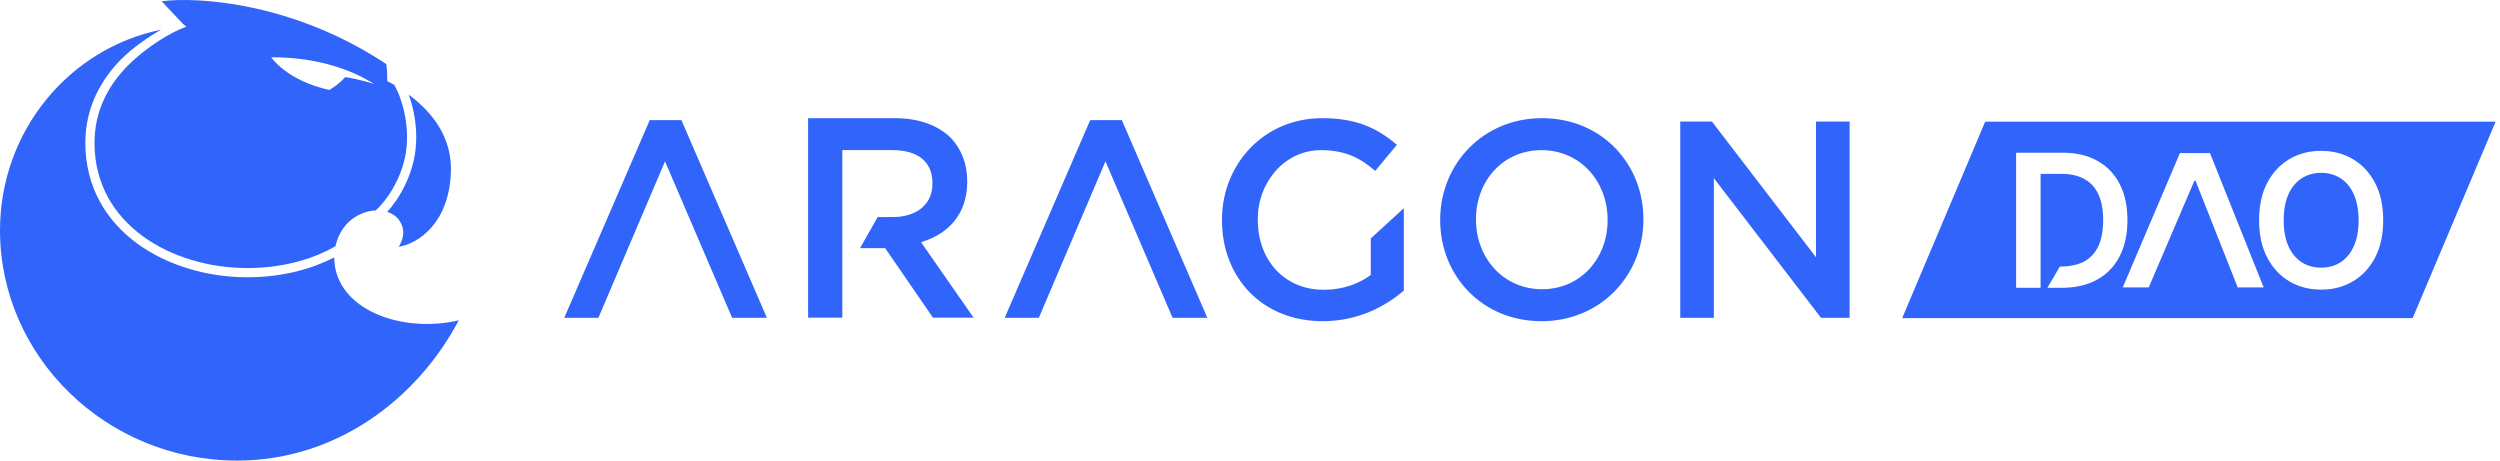
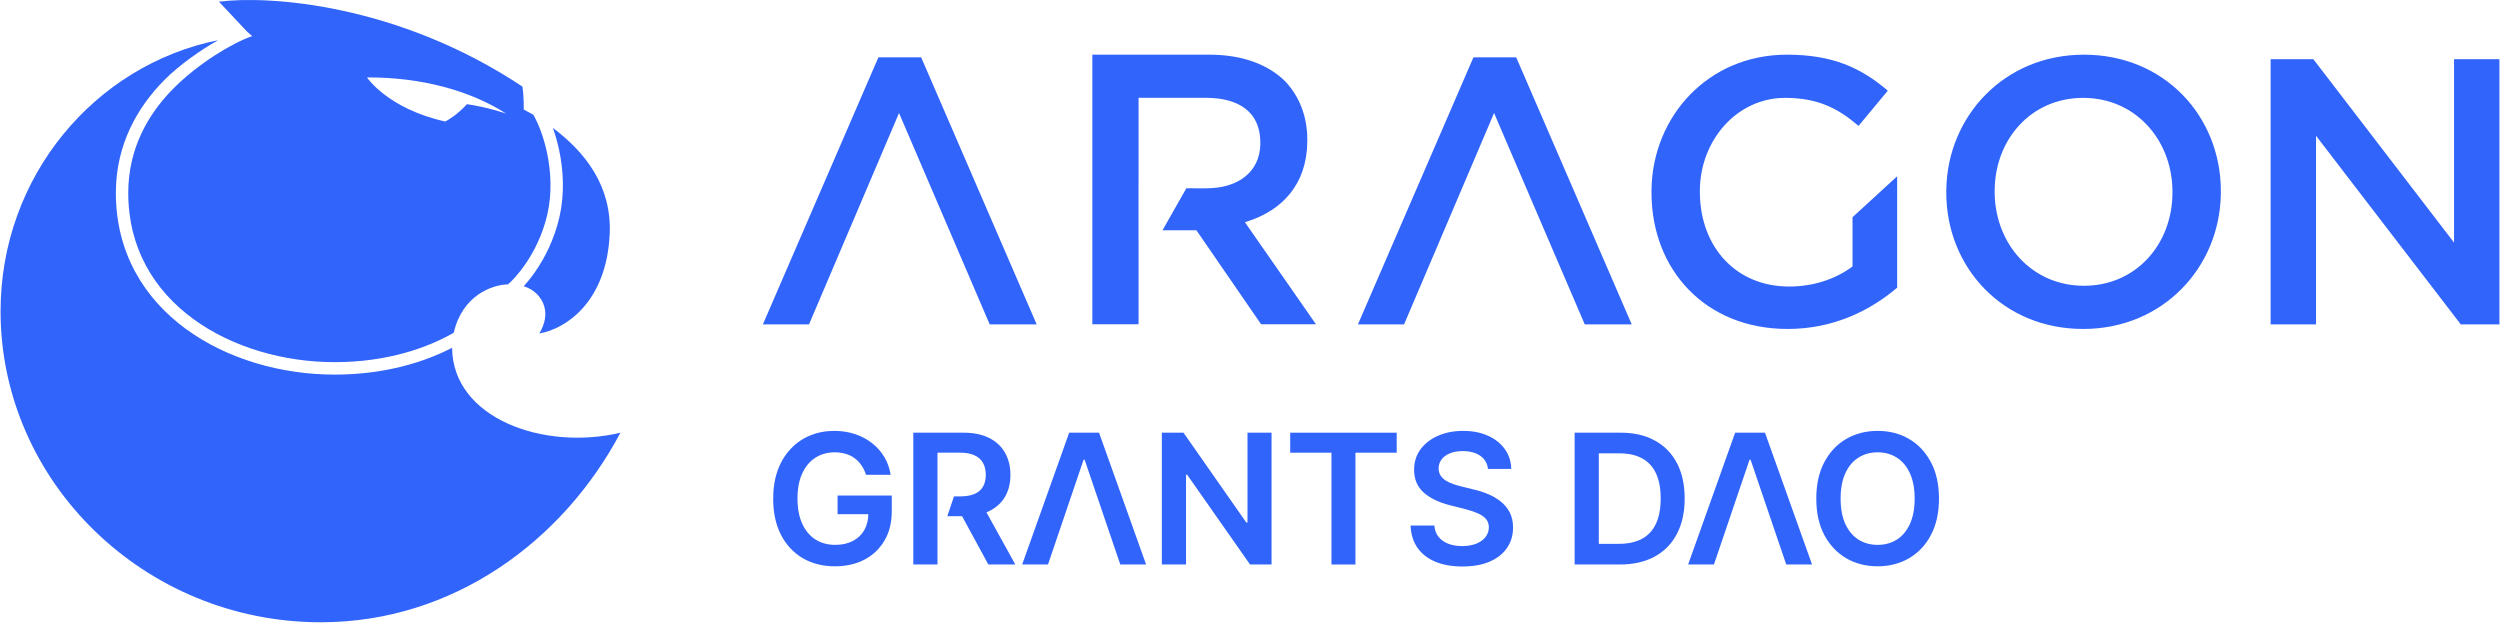
- <svg xmlns="http://www.w3.org/2000/svg" width="2068" height="381" fill="none">
-   <path fill-rule="evenodd" clip-rule="evenodd" d="M151.06 19.493 133.705 1.03c30.008-3.877 109.186 1.094 185.834 51.99.997 7.029.782 14.036.782 14.036l5.649 3.065.032.049.011-.072.115.07c3.168 5.455 6.371 13.588 8.417 23.157 2.475 11.579 3.18 24.909.294 37.656-2.908 12.844-8.427 23.444-13.831 31.198-3.993 5.729-7.801 9.734-10.303 11.927-9.791.206-28.018 6.791-33.229 29.621-15.701 9.009-40.351 18.014-72.911 18.014-31.102 0-62.829-9.031-86.679-26.521-23.753-17.419-39.706-43.204-39.706-77.151 0-27.004 12.07-48.098 27.378-63.612 15.358-15.564 36.353-28.174 48.529-32.36l-3.027-2.604zM285.562 63.79c-6.034 6.595-11.677 9.759-13.288 10.617-35.237-7.864-47.932-26.99-47.932-26.99 33.237-.215 63.236 8.08 85.185 22.11 0 0-11.881-4.04-23.965-5.737z" fill="#3164FA" />
-   <path d="M133.211 24.6C57.661 39.856 0 108.067 0 190.55 0 294.834 87.807 381 196.123 381c80.882 0 148.209-49.645 183.412-116.065-46.818 11.146-102.716-8.671-103.073-51.991-16.853 8.697-41.121 16.417-71.897 16.417-32.438 0-65.801-9.394-91.156-27.988-25.452-18.664-42.82-46.62-42.82-83.304 0-29.5 13.243-52.422 29.576-68.974 9.45-9.486 22.405-18.489 33.046-24.495zm208.755 67.126a103.159 103.159 0 0 0-3.821-13.432c20.31 15.236 36.127 36.029 34.809 65-1.898 41.728-27.007 58.146-43.083 60.882 7.717-12.997 1.286-21.206-1.286-23.942-1.251-1.332-3.834-3.574-8.27-4.973 2.195-2.414 4.562-5.341 6.912-8.714 5.856-8.401 11.849-19.898 15.014-33.877 3.187-14.075 2.373-28.558-.275-40.944zm751.754 6.029c27.79 0 45.25 7.886 61.78 22.035l-17.91 21.572c-12.4-10.67-24.81-17.164-45.02-17.164-29.39 0-52.13 25.979-52.13 57.061l.02 1.931c.63 32.652 22.28 56.521 54.64 56.521 15.39 0 28.94-4.871 38.81-12.293v-30.155l27.33-25.051v68.195c-16.07 13.685-38.58 25.283-67.06 25.283-50.29 0-83.36-36.185-83.36-83.504l.01-1.944c.73-44.815 34.73-82.487 82.89-82.487zm181.88 0c49.38 0 83.83 37.808 83.83 83.504l-.01 1.928c-.74 44.822-35.43 82.503-84.28 82.503-49.37 0-83.82-37.808-83.82-83.504l.01-1.928c.74-44.822 35.43-82.503 84.27-82.503zm-711.941 1.623 70.735 163.529-28.756-.001-55.529-129.43-55.124 129.43-28.242.001 70.735-163.529h26.181zm364.332 0 70.735 163.529-28.756-.001-55.529-129.43-55.124 129.43-28.242.001L901.81 99.378h26.181zm488.099 1.16 86.12 112.266V100.538H1530v162.369h-23.65l-88.65-115.514v115.514h-27.79V100.538h26.18zm-140.95 23.66c-31.92 0-54.2 25.515-54.2 57.061l.02 1.851c.65 30.917 22.96 56.137 54.64 56.137 31.92 0 54.2-25.515 54.2-57.061l-.01-1.852c-.65-30.916-22.97-56.136-54.65-56.136zM740.259 97.755c20.249 0 36.126 6.13 46.481 16.504 8.514 9.196 13.346 21.22 13.346 35.603l-.006 1.352c-.332 26.002-15.428 41.866-36.745 48.66l-1.446.444 43.489 62.482h-33.595l-39.578-57.53-20.774-.005 14.578-25.7 12.179.005c19.789 0 32.546-10.133 33.115-26.439l.02-1.147-.005-1.101c-.283-17.511-12.44-26.721-33.36-26.721h-41.189l-.004 51.019-.022-.003v36.807l.022-.013.004 50.828h-28.302V97.755h71.792z" fill="#3164FA" />
-   <path fill-rule="evenodd" clip-rule="evenodd" d="m1642.14 100.633-68.64 162.5h422.26l68.63-162.5h-422.25zm329.25 81.552c0 12.038-2.26 22.348-6.77 30.931-4.47 8.546-10.58 15.093-18.33 19.639-7.71 4.546-16.45 6.819-26.24 6.819-9.78 0-18.54-2.273-26.29-6.819-7.71-4.583-13.82-11.147-18.33-19.694-4.47-8.582-6.71-18.875-6.71-30.876 0-12.038 2.24-22.33 6.71-30.876 4.51-8.583 10.62-15.147 18.33-19.693 7.75-4.546 16.51-6.819 26.29-6.819 9.79 0 18.53 2.273 26.24 6.819 7.75 4.546 13.86 11.11 18.33 19.693 4.51 8.546 6.77 18.838 6.77 30.876zm-20.35 0c0-8.474-1.33-15.62-3.98-21.439-2.62-5.855-6.26-10.274-10.91-13.256-4.66-3.018-10.02-4.528-16.1-4.528-6.07 0-11.43 1.51-16.09 4.528-4.65 2.982-8.31 7.401-10.96 13.256-2.62 5.819-3.93 12.965-3.93 21.439s1.31 15.638 3.93 21.494c2.65 5.818 6.31 10.237 10.96 13.256 4.66 2.982 10.02 4.473 16.09 4.473 6.08 0 11.44-1.491 16.1-4.473 4.65-3.019 8.29-7.438 10.91-13.256 2.65-5.856 3.98-13.02 3.98-21.494zm-245.44 55.861h-12l10.28-17.511c7.78 0 15.01-1.418 20.21-4.255 5.2-2.873 9.11-7.146 11.73-12.82 2.62-5.709 3.93-12.838 3.93-21.384 0-8.546-1.31-15.638-3.93-21.275-2.62-5.674-6.49-9.91-11.62-12.711-5.09-2.836-11.42-4.255-18.99-4.255h-17.23v94.211h-20.24V126.324h38.62c11.09 0 20.62 2.237 28.59 6.71 8 4.437 14.14 10.819 18.43 19.148 4.3 8.328 6.44 18.293 6.44 29.894 0 11.638-2.16 21.639-6.49 30.003-4.29 8.365-10.49 14.784-18.6 19.257-8.08 4.474-17.79 6.71-29.13 6.71zm50.34-.285h21.48l37.81-88.357h.87l34.94 88.357h21.48l-44.43-111.152h-24.85l-47.3 111.152z" fill="#3164FA" />
+ <svg xmlns="http://www.w3.org/2000/svg" width="2286" height="569" viewBox="0 0 2286 569" fill="none">
+   <path fill-rule="evenodd" clip-rule="evenodd" d="M226.119 29.111L200.2 1.538C245.015 -4.251 363.263 3.173 477.732 79.181C479.221 89.679 478.9 100.144 478.9 100.144L487.336 104.722L487.384 104.794L487.4 104.687L487.572 104.792C492.303 112.938 497.087 125.084 500.142 139.375C503.839 156.668 504.892 176.575 500.581 195.612C496.239 214.794 487.996 230.624 479.926 242.204C473.962 250.76 468.275 256.741 464.539 260.017C449.917 260.324 422.696 270.159 414.913 304.254C391.465 317.708 354.652 331.157 306.025 331.157C259.576 331.157 212.194 317.669 176.576 291.549C141.101 265.535 117.277 227.027 117.277 176.329C117.277 136 135.303 104.497 158.164 81.329C181.101 58.084 212.455 39.252 230.639 33.001L226.119 29.111ZM426.989 95.267C417.978 105.116 409.55 109.841 407.144 111.122C354.52 99.378 335.561 70.815 335.561 70.815C385.198 70.494 430 82.88 462.78 103.834C462.78 103.834 445.036 97.802 426.989 95.267Z" fill="#3164FA" />
+   <path d="M199.462 36.738C86.632 59.522 0.52 161.391 0.52 284.576C0.52 440.316 131.654 569 293.417 569C414.209 569 514.758 494.858 567.332 395.664C497.412 412.31 413.932 382.714 413.398 318.019C388.23 331.007 351.987 342.536 306.025 342.536C257.581 342.536 207.755 328.507 169.889 300.738C131.878 272.865 105.941 231.114 105.941 176.329C105.941 132.272 125.718 98.039 150.11 73.32C164.223 59.153 183.57 45.708 199.462 36.738Z" fill="#3164FA" />
+   <path d="M511.225 136.987C509.696 129.836 507.741 123.073 505.519 116.927C535.85 139.681 559.472 170.734 557.504 214.001C554.669 276.319 517.17 300.838 493.162 304.924C504.687 285.514 495.082 273.254 491.241 269.168C489.373 267.179 485.516 263.831 478.891 261.741C482.169 258.136 485.704 253.765 489.213 248.727C497.959 236.181 506.909 219.011 511.636 198.134C516.395 177.114 515.18 155.485 511.225 136.987Z" fill="#3164FA" />
+   <path fill-rule="evenodd" clip-rule="evenodd" d="M1726.19 82.909C1701.5 61.778 1675.43 50 1633.92 50C1562 50 1511.22 106.261 1510.13 173.19L1510.12 176.093C1510.12 246.761 1559.51 300.801 1634.61 300.801C1677.14 300.801 1710.76 283.48 1734.76 263.043V161.198L1693.95 198.61V243.644C1679.2 254.729 1658.97 262.003 1635.98 262.003C1587.66 262.003 1555.32 226.356 1554.38 177.592L1554.35 174.709C1554.35 128.29 1588.31 89.492 1632.21 89.492C1662.39 89.492 1680.92 99.19 1699.44 115.125L1726.19 82.909ZM2030.75 174.709C2030.75 106.465 1979.3 50 1905.55 50C1832.61 50 1780.8 106.275 1779.7 173.214L1779.68 176.093C1779.68 244.337 1831.13 300.801 1904.86 300.801C1977.82 300.801 2029.63 244.527 2030.73 177.588L2030.75 174.709ZM947.949 296.645L842.31 52.425H803.211L697.572 296.645L739.75 296.643L822.074 103.348L905.003 296.643L947.949 296.645ZM1492.06 296.645L1386.42 52.425H1347.32L1241.68 296.645L1283.86 296.643L1366.18 103.348L1449.11 296.643L1492.06 296.645ZM2243.98 221.819L2115.36 54.157H2076.27V296.645H2117.77V124.132L2250.16 296.645H2285.48V54.157H2243.98V221.819ZM1823.92 174.709C1823.92 127.597 1857.19 89.492 1904.86 89.492C1952.18 89.492 1985.51 127.156 1986.48 173.327L1986.49 176.093C1986.49 223.205 1953.22 261.31 1905.55 261.31C1858.24 261.31 1824.92 223.646 1823.95 177.473L1823.92 174.709ZM1175.47 74.648C1160 59.155 1136.29 50 1106.05 50H998.835V296.485H1041.1L1041.1 220.577L1041.06 220.596V165.627L1041.1 165.632L1041.1 89.438H1102.62C1133.86 89.438 1152.01 103.192 1152.44 129.344L1152.44 130.988L1152.41 132.701C1151.56 157.053 1132.51 172.186 1102.96 172.186L1084.77 172.179L1063 210.56L1094.02 210.568L1153.13 296.485H1203.3L1138.35 203.172L1140.51 202.509C1172.35 192.363 1194.9 168.671 1195.39 129.838L1195.4 127.819C1195.4 106.339 1188.18 88.382 1175.47 74.648Z" fill="#3164FA" />
+   <path d="M791.877 434.137C790.883 430.959 789.512 428.114 787.764 425.603C786.055 423.053 783.989 420.875 781.565 419.071C779.181 417.266 776.439 415.912 773.34 415.01C770.24 414.068 766.863 413.598 763.207 413.598C756.65 413.598 750.809 415.226 745.683 418.482C740.557 421.739 736.524 426.525 733.584 432.842C730.683 439.119 729.232 446.77 729.232 455.794C729.232 464.896 730.683 472.606 733.584 478.923C736.484 485.239 740.518 490.046 745.683 493.341C750.849 496.598 756.849 498.226 763.684 498.226C769.883 498.226 775.247 497.049 779.777 494.695C784.347 492.341 787.863 489.006 790.327 484.69C792.791 480.335 794.022 475.235 794.022 469.389L799.029 470.154H765.889V453.087H815.42V467.564C815.42 477.883 813.195 486.809 808.745 494.342C804.294 501.875 798.175 507.681 790.387 511.762C782.598 515.803 773.658 517.823 763.565 517.823C752.319 517.823 742.445 515.332 733.941 510.349C725.477 505.327 718.861 498.206 714.093 488.986C709.364 479.727 707 468.741 707 456.029C707 446.299 708.391 437.609 711.172 429.958C713.994 422.308 717.927 415.814 722.974 410.478C728.02 405.103 733.941 401.023 740.736 398.237C747.531 395.412 754.922 394 762.909 394C769.664 394 775.962 394.981 781.804 396.943C787.645 398.865 792.83 401.611 797.36 405.182C801.93 408.752 805.685 412.989 808.626 417.894C811.566 422.798 813.493 428.212 814.407 434.137H791.877Z" fill="#3164FA" />
+   <path d="M835.125 516.176V395.648H880.901C890.279 395.648 898.147 397.256 904.505 400.474C910.902 403.691 915.73 408.203 918.988 414.009C922.287 419.777 923.936 426.506 923.936 434.196C923.936 441.925 922.267 448.634 918.929 454.323C915.631 459.972 910.763 464.347 904.326 467.447C897.888 470.507 889.981 472.037 880.603 472.037H866.232L872.309 453.911H877.623C883.107 453.911 887.597 453.165 891.094 451.674C894.59 450.144 897.173 447.928 898.842 445.024C900.551 442.082 901.405 438.472 901.405 434.196C901.405 429.919 900.551 426.27 898.842 423.249C897.134 420.189 894.531 417.874 891.034 416.305C887.537 414.696 883.027 413.892 877.504 413.892H857.238V516.176H835.125ZM898.187 461.561L928.406 516.176H903.73L874.047 461.561H898.187Z" fill="#3164FA" />
+   <path d="M958.288 516.176H934.685L977.659 395.648H1004.96L1047.99 516.176H1024.39L991.786 420.365H990.832L958.288 516.176Z" fill="#3164FA" />
+   <path d="M1162.71 395.648V516.176H1143.04L1085.52 434.078H1084.51V516.176H1062.39V395.648H1082.18L1139.64 477.804H1140.71V395.648H1162.71Z" fill="#3164FA" />
+   <path d="M1179.76 413.951V395.648H1277.15V413.951H1239.42V516.176H1217.49V413.951H1179.76Z" fill="#3164FA" />
+   <path d="M1360.59 428.781C1360.03 423.642 1357.69 419.64 1353.56 416.776C1349.46 413.911 1344.14 412.479 1337.58 412.479C1332.97 412.479 1329.02 413.166 1325.72 414.539C1322.42 415.912 1319.9 417.776 1318.15 420.13C1316.4 422.484 1315.51 425.172 1315.47 428.193C1315.47 430.704 1316.04 432.881 1317.2 434.725C1318.39 436.569 1320 438.139 1322.03 439.433C1324.05 440.689 1326.3 441.748 1328.76 442.611C1331.22 443.474 1333.71 444.2 1336.21 444.789L1347.66 447.614C1352.26 448.673 1356.7 450.105 1360.95 451.91C1365.24 453.715 1369.07 455.99 1372.45 458.737C1375.87 461.483 1378.57 464.798 1380.56 468.682C1382.54 472.567 1383.54 477.118 1383.54 482.336C1383.54 489.398 1381.71 495.617 1378.05 500.992C1374.4 506.328 1369.11 510.506 1362.2 513.527C1355.32 516.509 1347 518 1337.22 518C1327.73 518 1319.48 516.548 1312.49 513.645C1305.53 510.742 1300.09 506.504 1296.16 500.933C1292.26 495.362 1290.16 488.574 1289.84 480.57H1311.59C1311.91 484.769 1313.22 488.26 1315.53 491.046C1317.83 493.832 1320.83 495.911 1324.53 497.284C1328.26 498.657 1332.44 499.344 1337.05 499.344C1341.85 499.344 1346.07 498.638 1349.68 497.225C1353.34 495.774 1356.2 493.773 1358.26 491.223C1360.33 488.633 1361.38 485.612 1361.42 482.159C1361.38 479.021 1360.45 476.431 1358.62 474.391C1356.79 472.312 1354.23 470.585 1350.93 469.212C1347.67 467.8 1343.86 466.544 1339.49 465.446L1325.6 461.915C1315.55 459.364 1307.6 455.5 1301.76 450.321C1295.96 445.103 1293.06 438.178 1293.06 429.546C1293.06 422.445 1295 416.226 1298.9 410.89C1302.83 405.555 1308.18 401.415 1314.93 398.473C1321.69 395.491 1329.34 394 1337.88 394C1346.54 394 1354.13 395.491 1360.65 398.473C1367.21 401.415 1372.35 405.515 1376.09 410.773C1379.82 415.991 1381.75 421.994 1381.87 428.781H1360.59Z" fill="#3164FA" />
+   <path d="M1481.21 516.176H1439.85V395.648H1482.05C1494.17 395.648 1504.58 398.061 1513.28 402.887C1522.02 407.673 1528.74 414.559 1533.43 423.543C1538.12 432.528 1540.46 443.278 1540.46 455.794C1540.46 468.349 1538.1 479.138 1533.37 488.162C1528.68 497.186 1521.9 504.111 1513.04 508.937C1504.22 513.763 1493.61 516.176 1481.21 516.176ZM1461.96 497.284H1480.14C1488.65 497.284 1495.74 495.754 1501.42 492.694C1507.1 489.594 1511.37 484.984 1514.24 478.864C1517.1 472.704 1518.53 465.014 1518.53 455.794C1518.53 446.574 1517.1 438.923 1514.24 432.842C1511.37 426.721 1507.14 422.151 1501.54 419.13C1495.98 416.069 1489.06 414.539 1480.8 414.539H1461.96V497.284Z" fill="#3164FA" />
+   <path d="M1567.23 516.176H1543.63L1586.61 395.648H1613.9L1656.94 516.176H1633.34L1600.73 420.365H1599.78L1567.23 516.176Z" fill="#3164FA" />
+   <path d="M1773 455.912C1773 468.898 1770.54 480.021 1765.61 489.28C1760.72 498.501 1754.05 505.563 1745.58 510.467C1737.16 515.371 1727.6 517.823 1716.91 517.823C1706.22 517.823 1696.65 515.371 1688.18 510.467C1679.76 505.523 1673.08 498.442 1668.16 489.222C1663.27 479.962 1660.82 468.859 1660.82 455.912C1660.82 442.925 1663.27 431.822 1668.16 422.602C1673.08 413.343 1679.76 406.261 1688.18 401.356C1696.65 396.452 1706.22 394 1716.91 394C1727.6 394 1737.16 396.452 1745.58 401.356C1754.05 406.261 1760.72 413.343 1765.61 422.602C1770.54 431.822 1773 442.925 1773 455.912ZM1750.77 455.912C1750.77 446.77 1749.32 439.061 1746.42 432.783C1743.56 426.466 1739.58 421.699 1734.5 418.482C1729.41 415.226 1723.55 413.598 1716.91 413.598C1710.28 413.598 1704.42 415.226 1699.33 418.482C1694.24 421.699 1690.25 426.466 1687.35 432.783C1684.49 439.061 1683.06 446.77 1683.06 455.912C1683.06 465.053 1684.49 472.782 1687.35 479.099C1690.25 485.377 1694.24 490.144 1699.33 493.4C1704.42 496.617 1710.28 498.226 1716.91 498.226C1723.55 498.226 1729.41 496.617 1734.5 493.4C1739.58 490.144 1743.56 485.377 1746.42 479.099C1749.32 472.782 1750.77 465.053 1750.77 455.912Z" fill="#3164FA" />
</svg>
